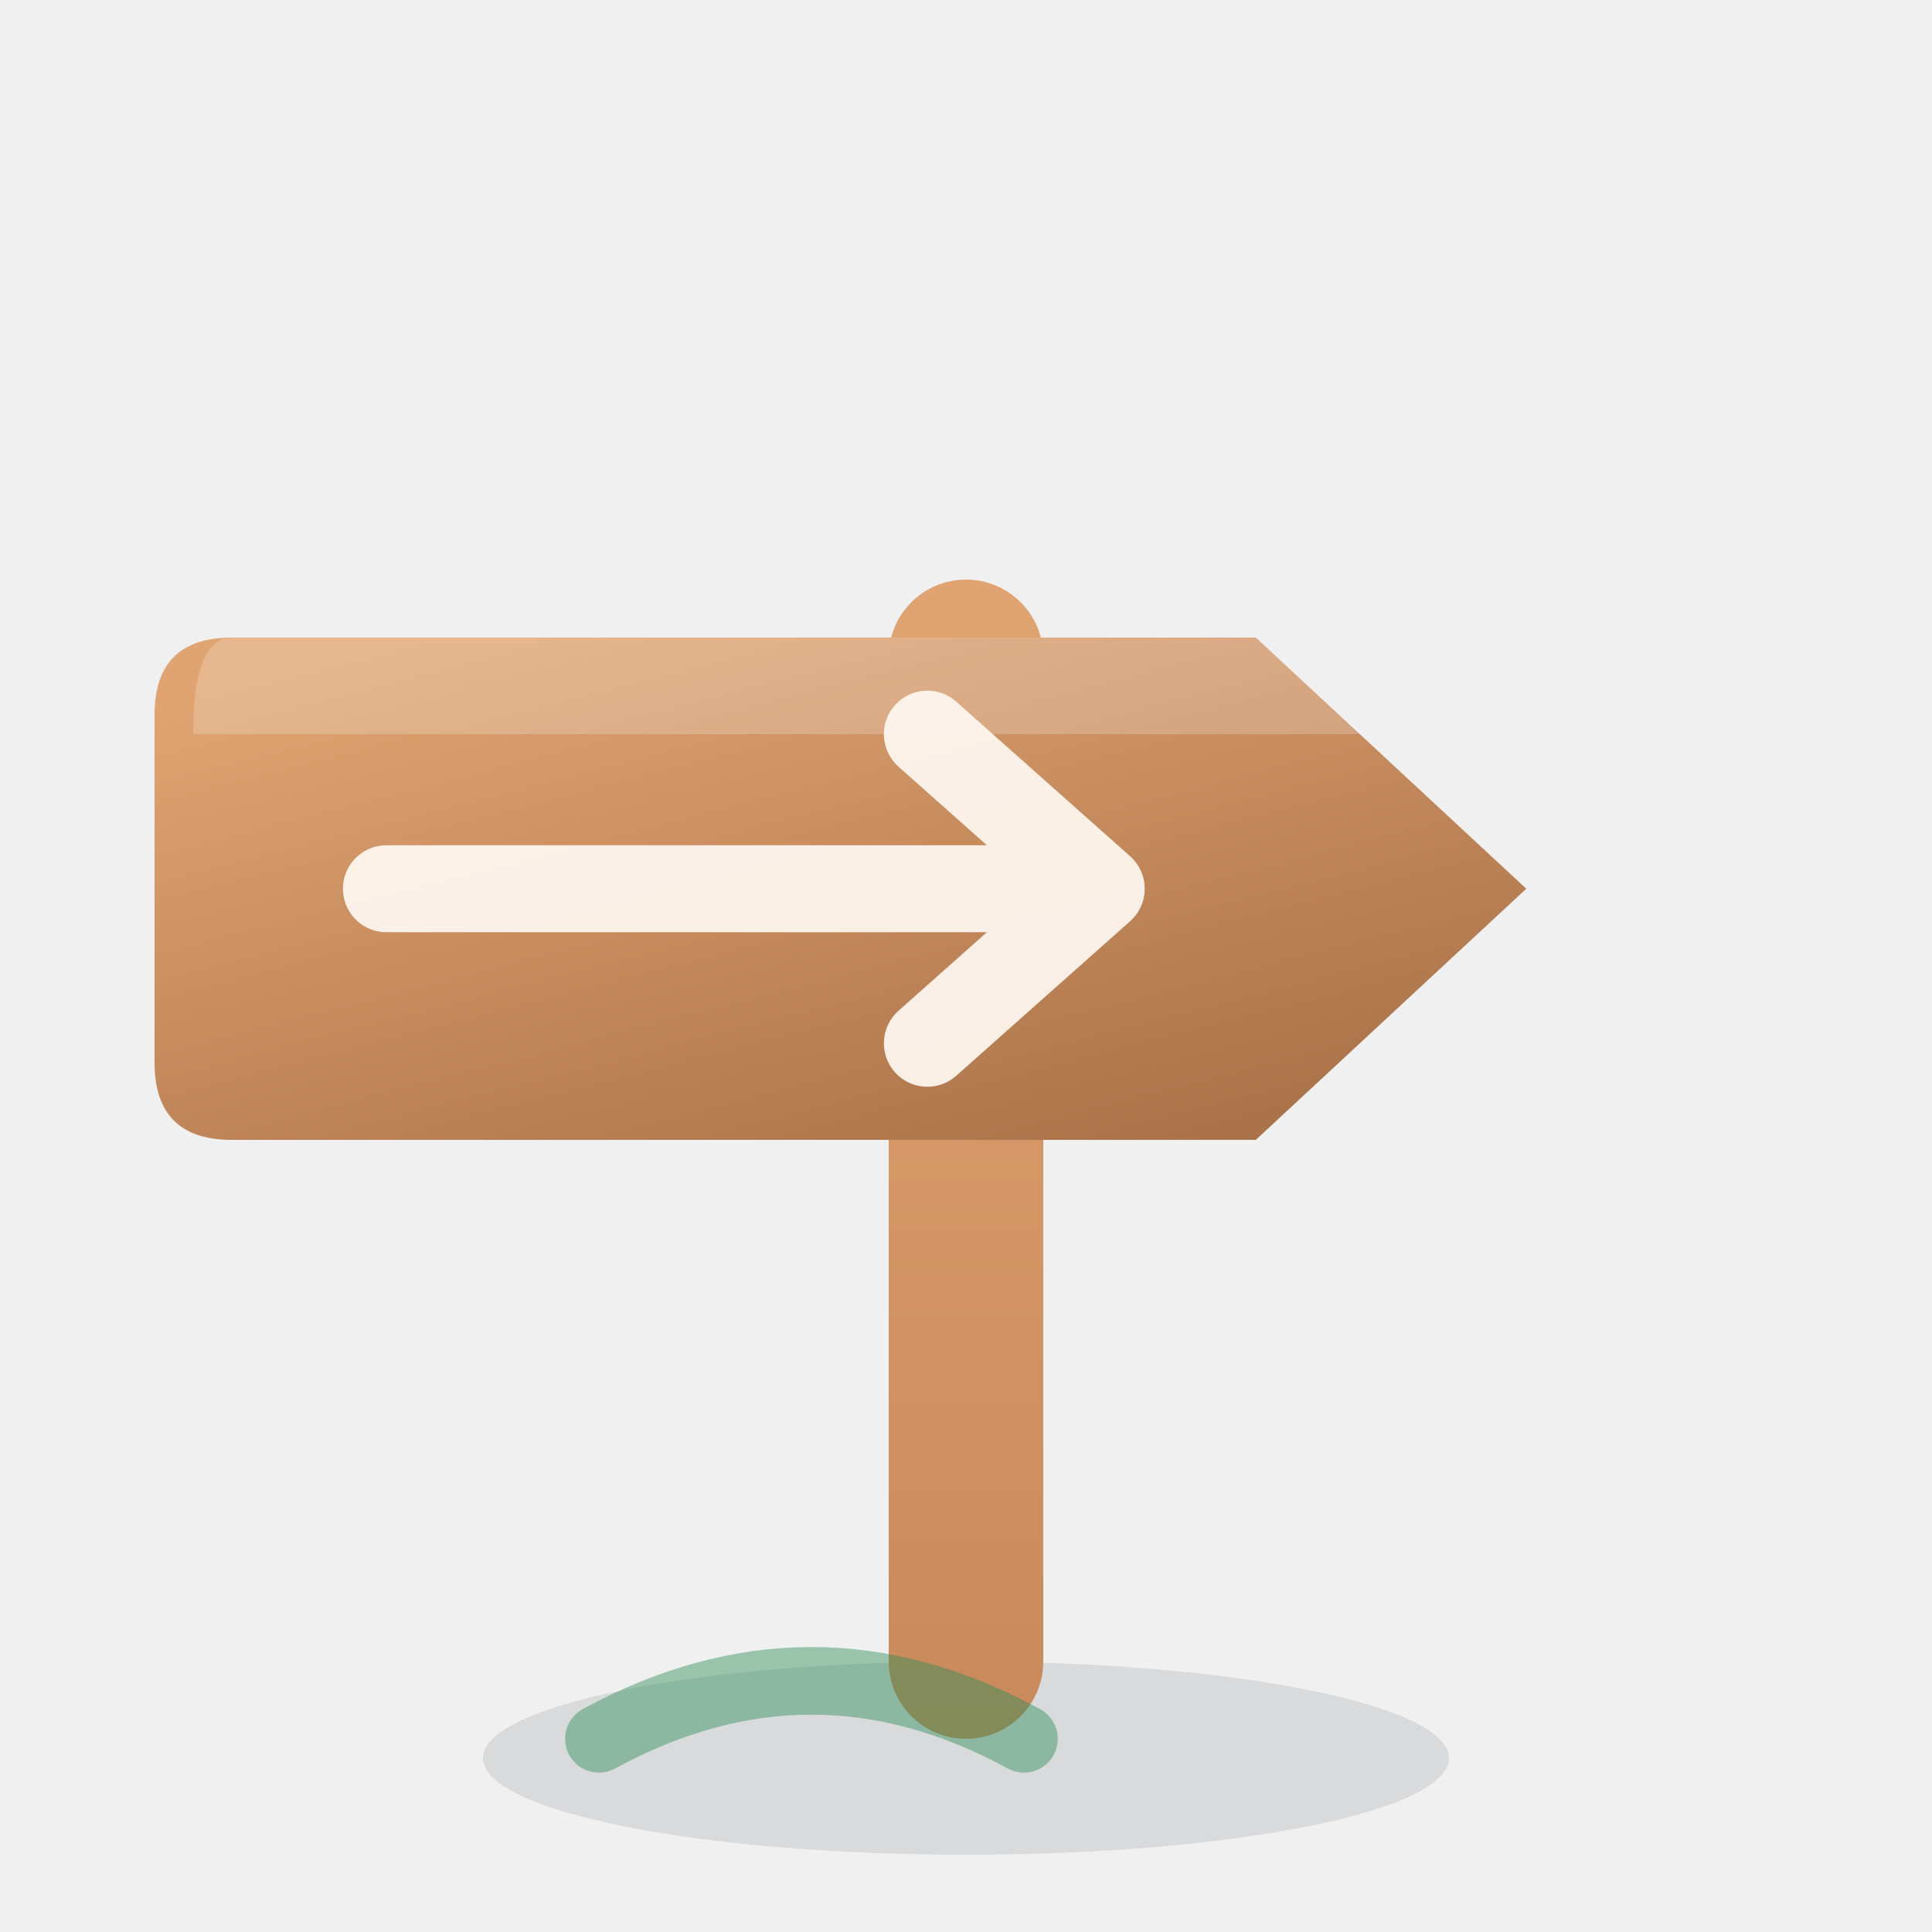
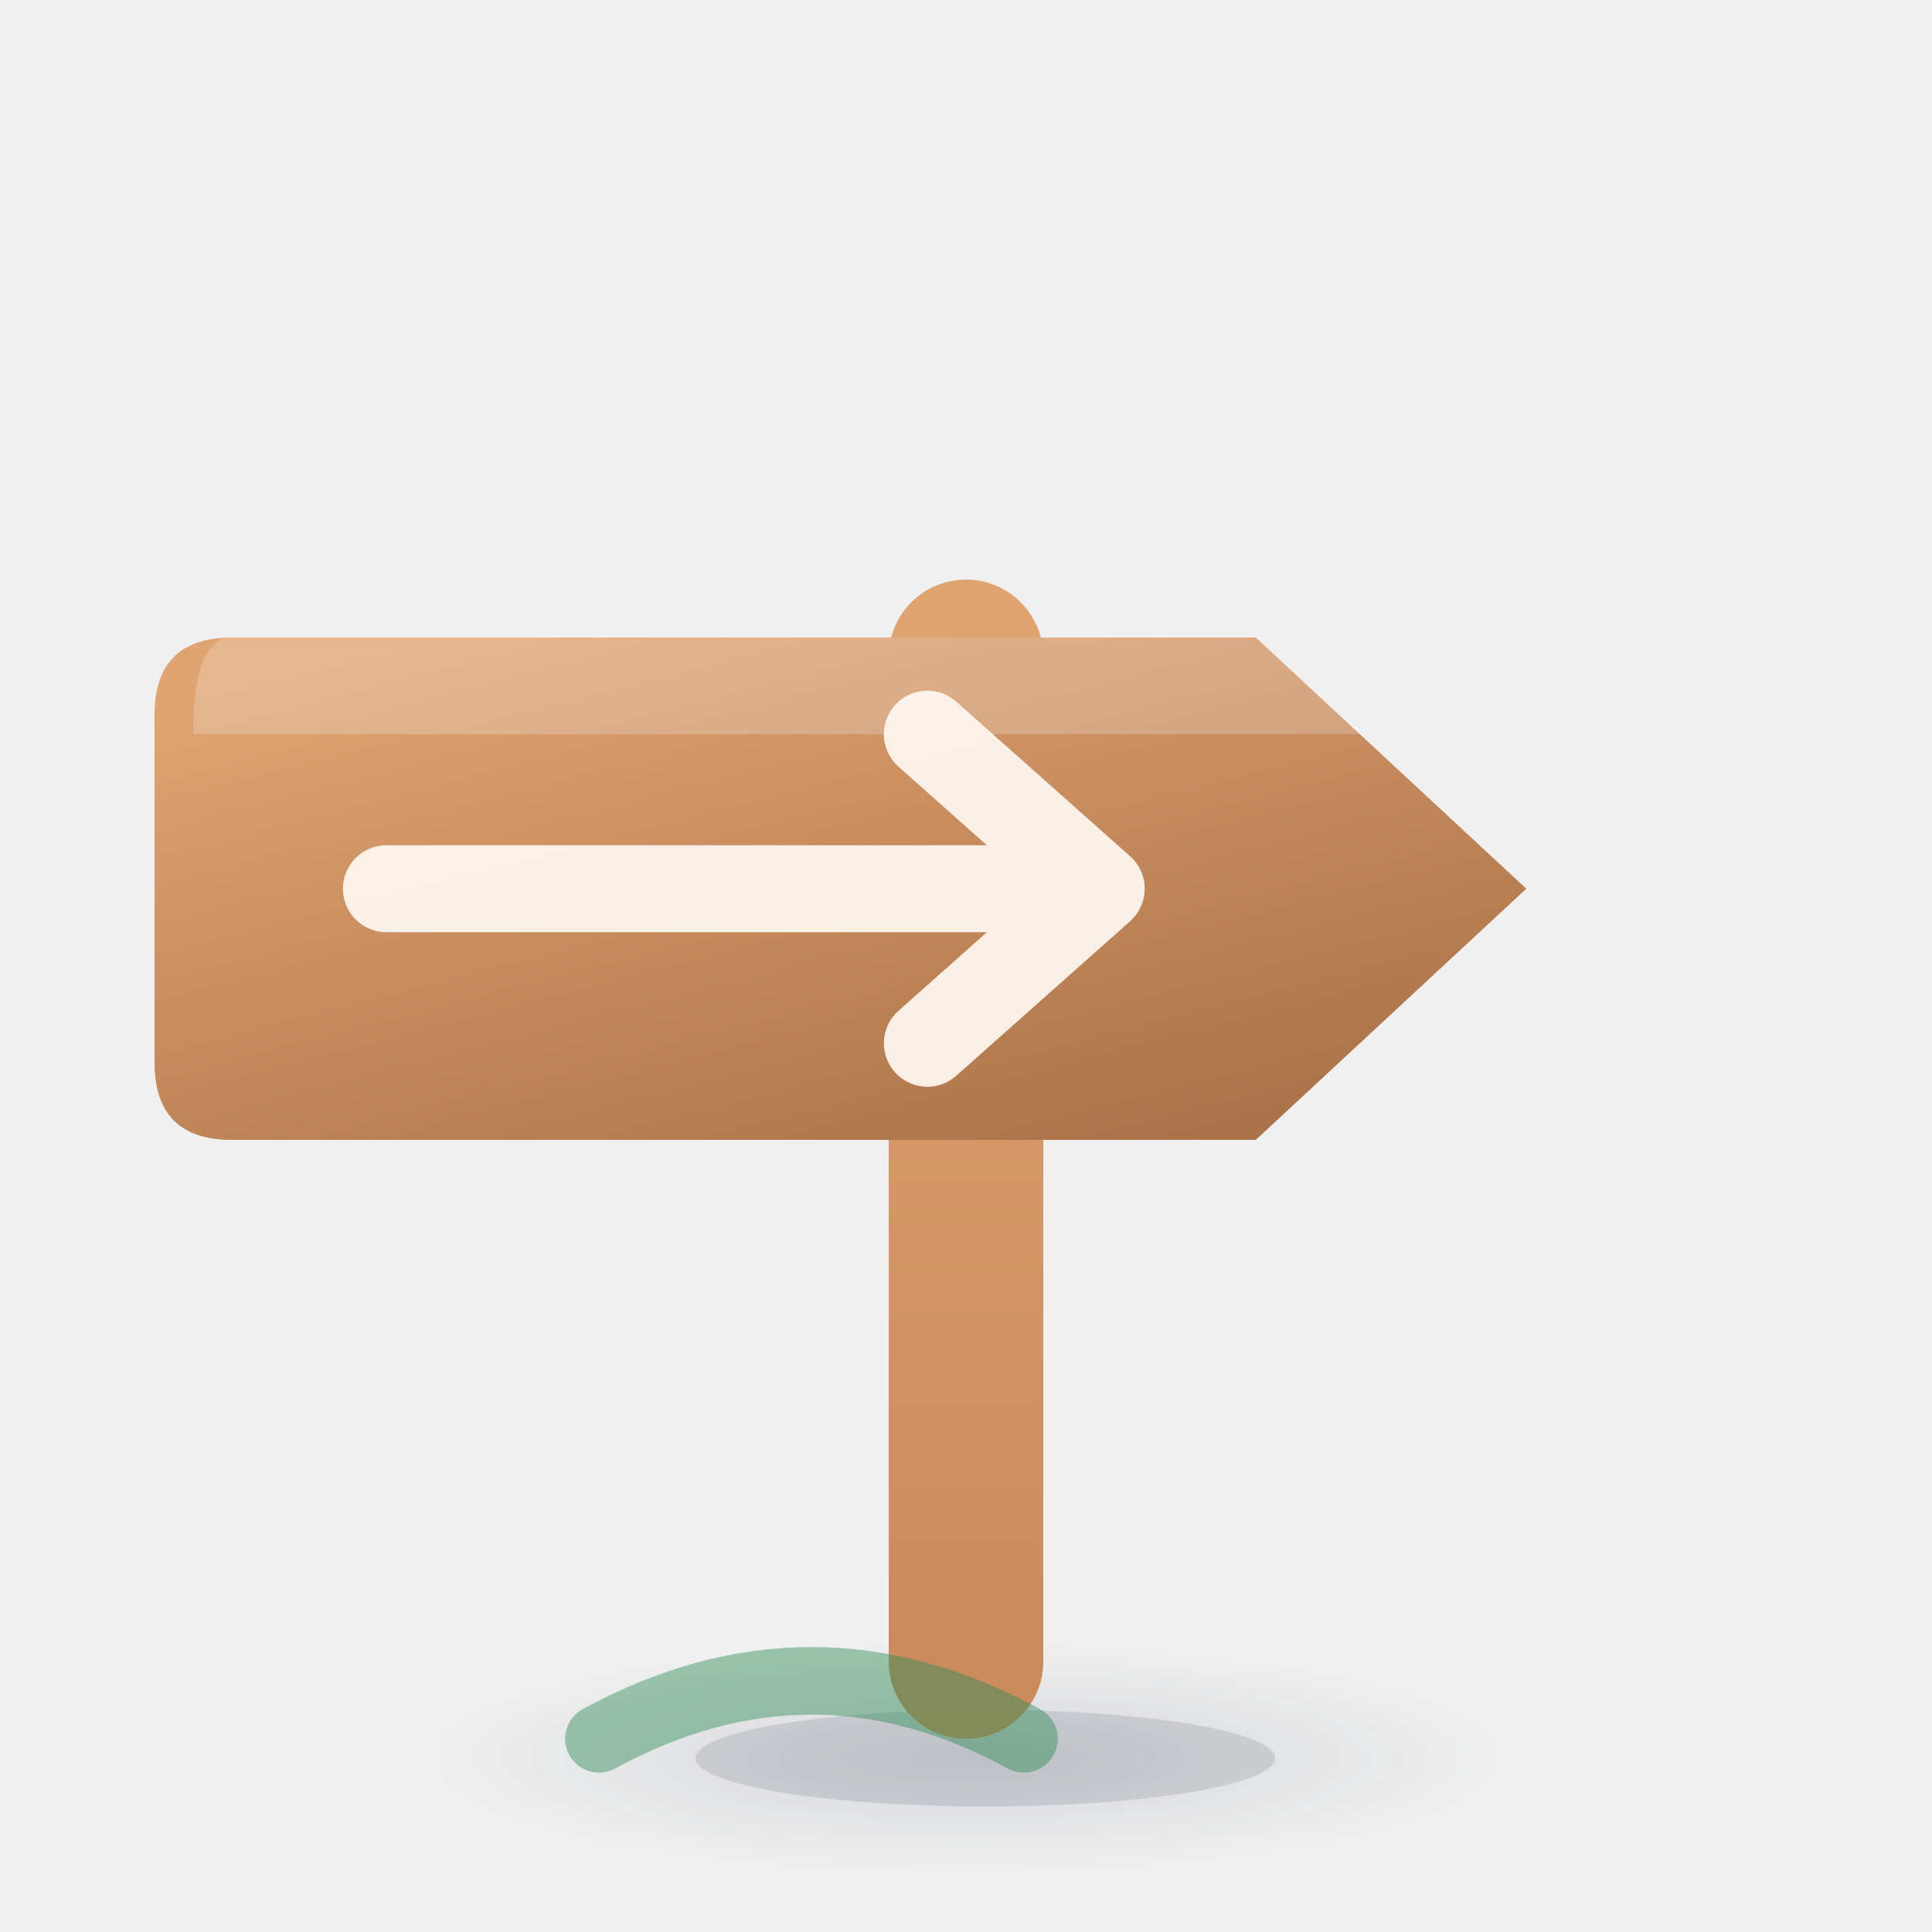
<svg xmlns="http://www.w3.org/2000/svg" viewBox="0 0 200 200" width="200" height="200">
  <defs>
+     <radialGradient id="softShadow" cx="0.5" cy="0.5" r="0.5">
+       <stop offset="0" stop-color="#243047" stop-opacity="0.14" />
+       <stop offset="1" stop-color="#243047" stop-opacity="0" />
+     </radialGradient>
    <linearGradient id="woodGrad" x1="0.2" y1="0" x2="0.9" y2="1">
      <stop offset="0" stop-color="#E0A472" />
      <stop offset="1" stop-color="#A76F46" />
    </linearGradient>
    <linearGradient id="woodGradV" x1="0" y1="0" x2="0" y2="1">
      <stop offset="0" stop-color="#E0A472" />
      <stop offset="1" stop-color="#C98A5B" />
    </linearGradient>
  </defs>
  <g id="item-signpost">
-     <ellipse cx="100" cy="182" rx="50" ry="10" fill="#243047" opacity="0.12" />
+     <ellipse cx="100" cy="182" rx="57" ry="12" fill="url(#softShadow)" />
+     <ellipse cx="102" cy="182" rx="30" ry="5" fill="#243047" opacity="0.13" />
    <rect x="92" y="60" width="16" height="120" rx="8" fill="url(#woodGradV)" />
    <path d="M 24 66 h 106 l 28 26 l -28 26 H 24 q -8 0 -8 -8 V 74 q 0 -8 8 -8 Z" fill="url(#woodGrad)" />
    <path d="M 24 66 h 106 l 11 10 H 20 q 0 -10 4 -10 Z" fill="#FFFFFF" opacity="0.2" />
    <path d="M 40 92 h 74 m -18 -16 l 18 16 l -18 16" stroke="#FFF9F2" stroke-width="9" stroke-linecap="round" stroke-linejoin="round" fill="none" opacity="0.92" />
    <path d="M 62 180 q 22 -12 44 0" stroke="#2F8C57" stroke-width="7" stroke-linecap="round" fill="none" opacity="0.45" />
  </g>
</svg>
